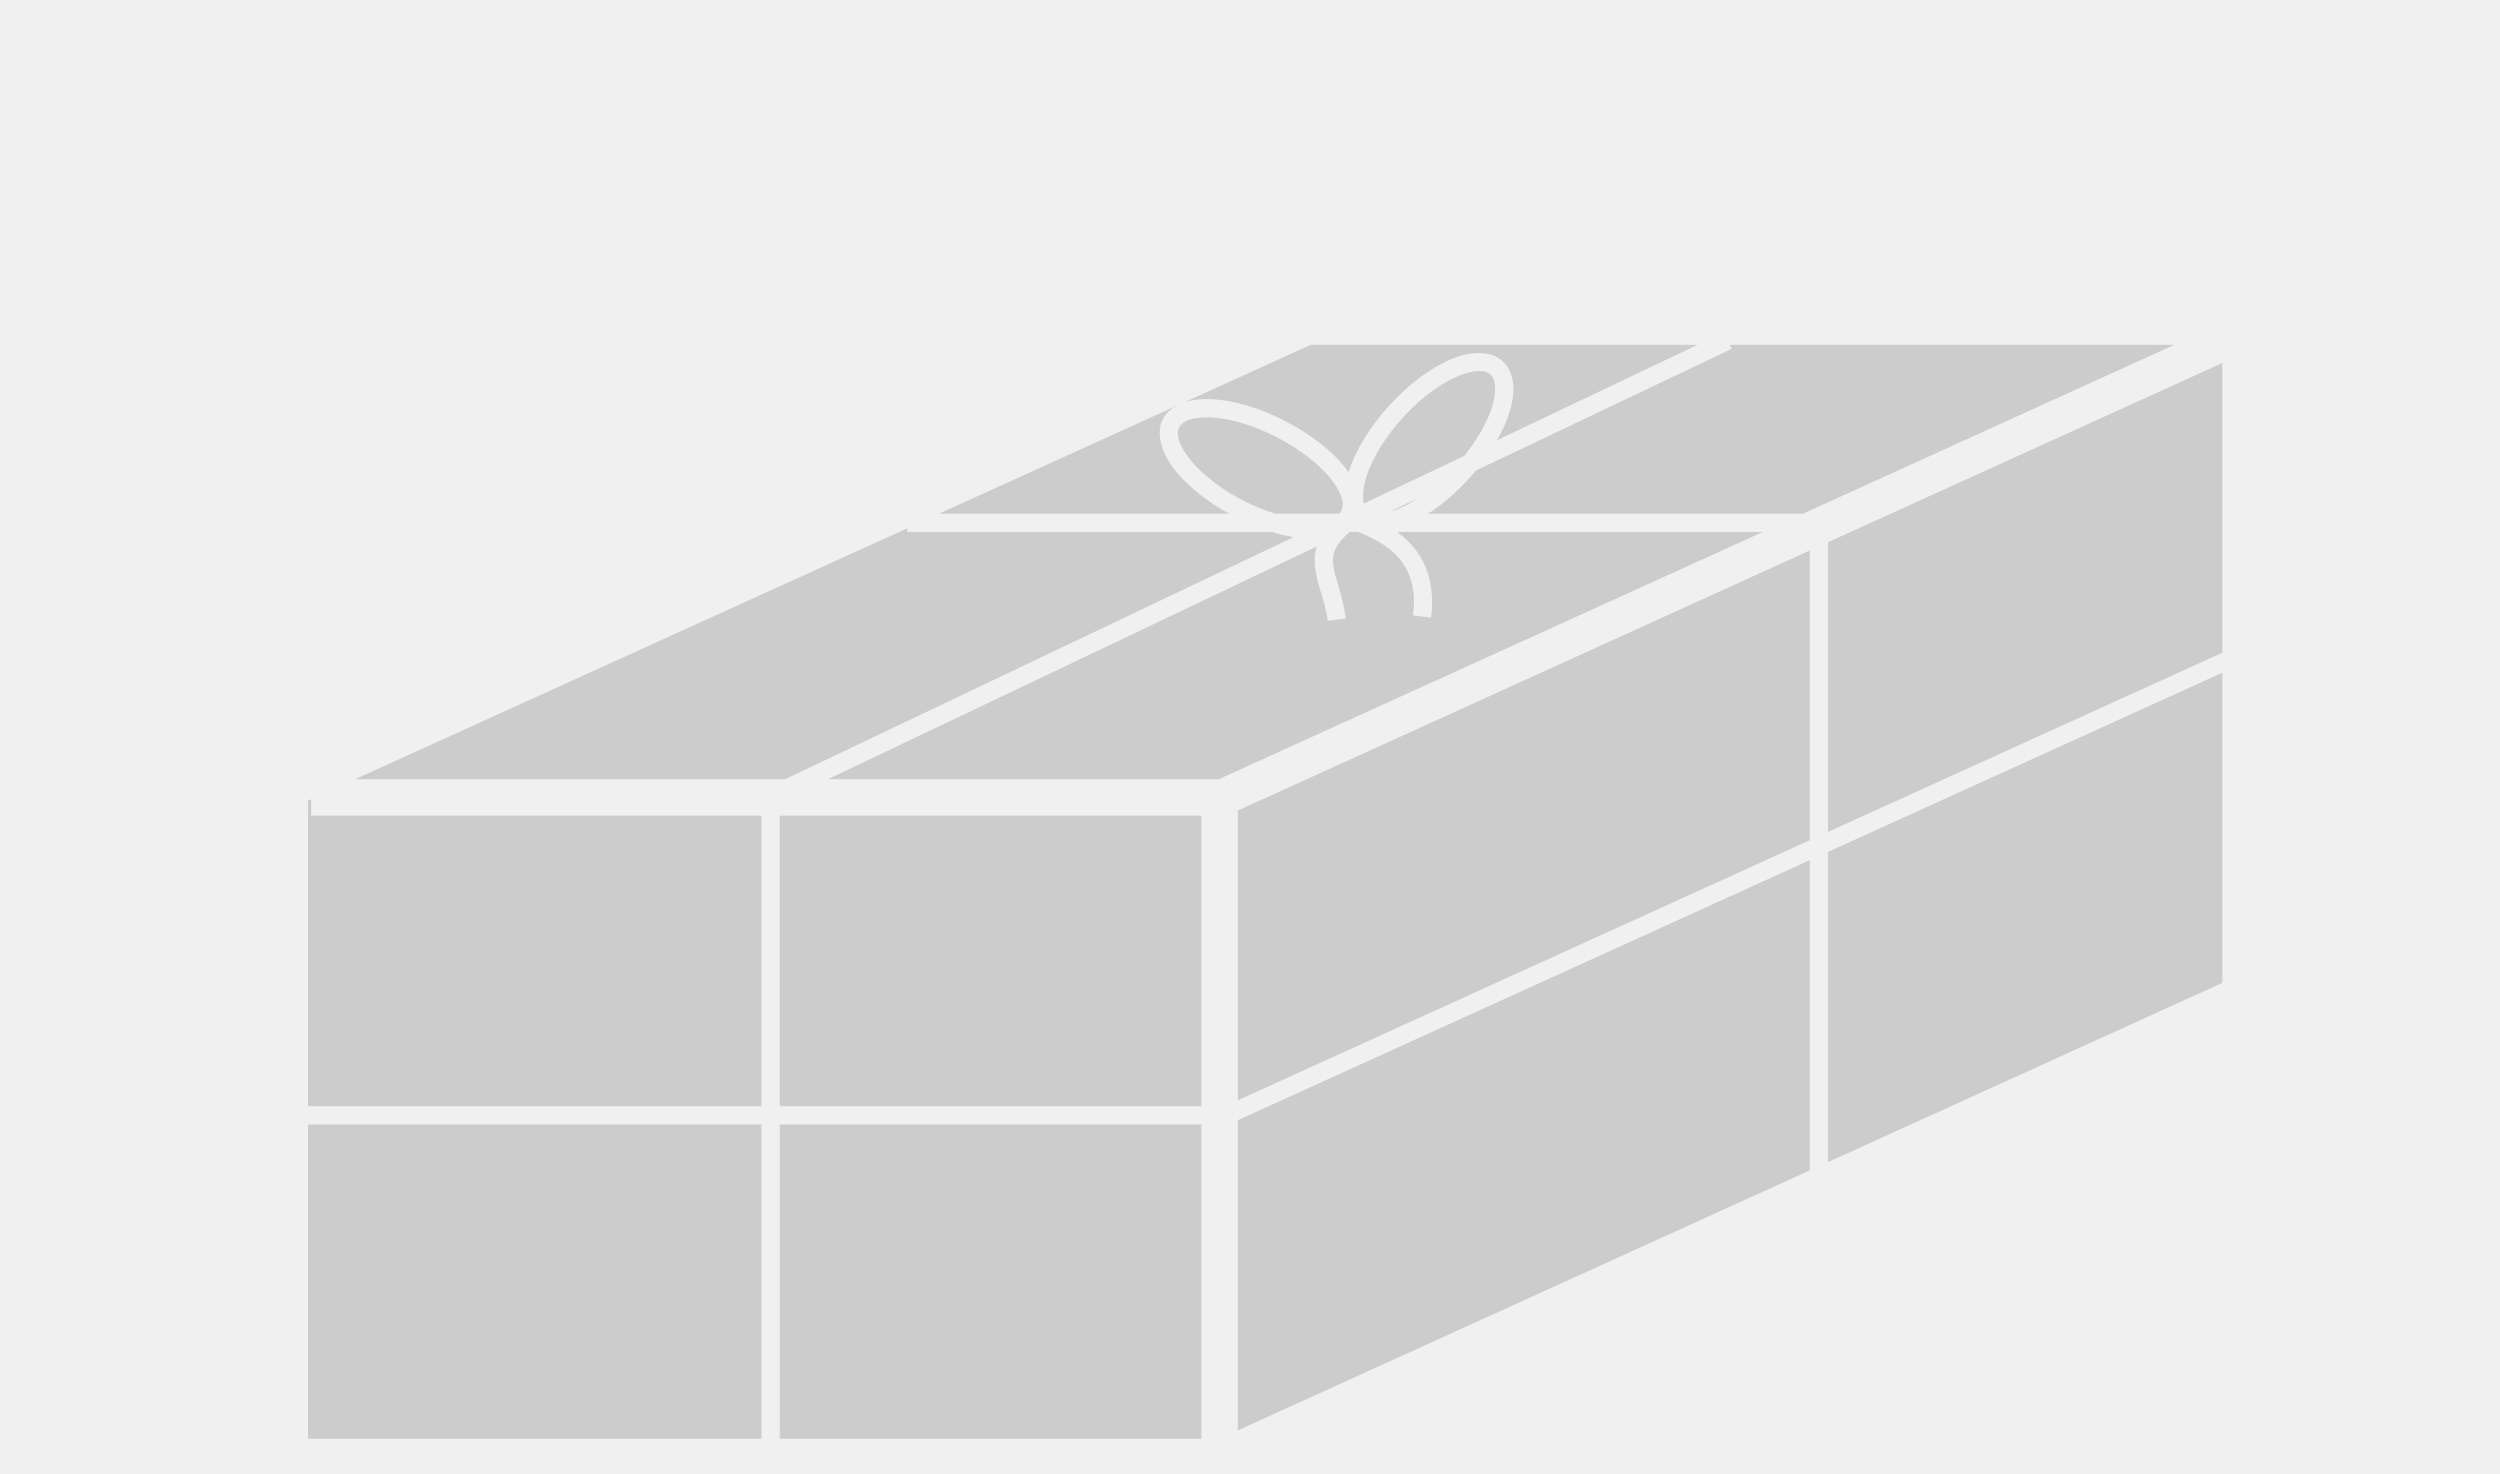
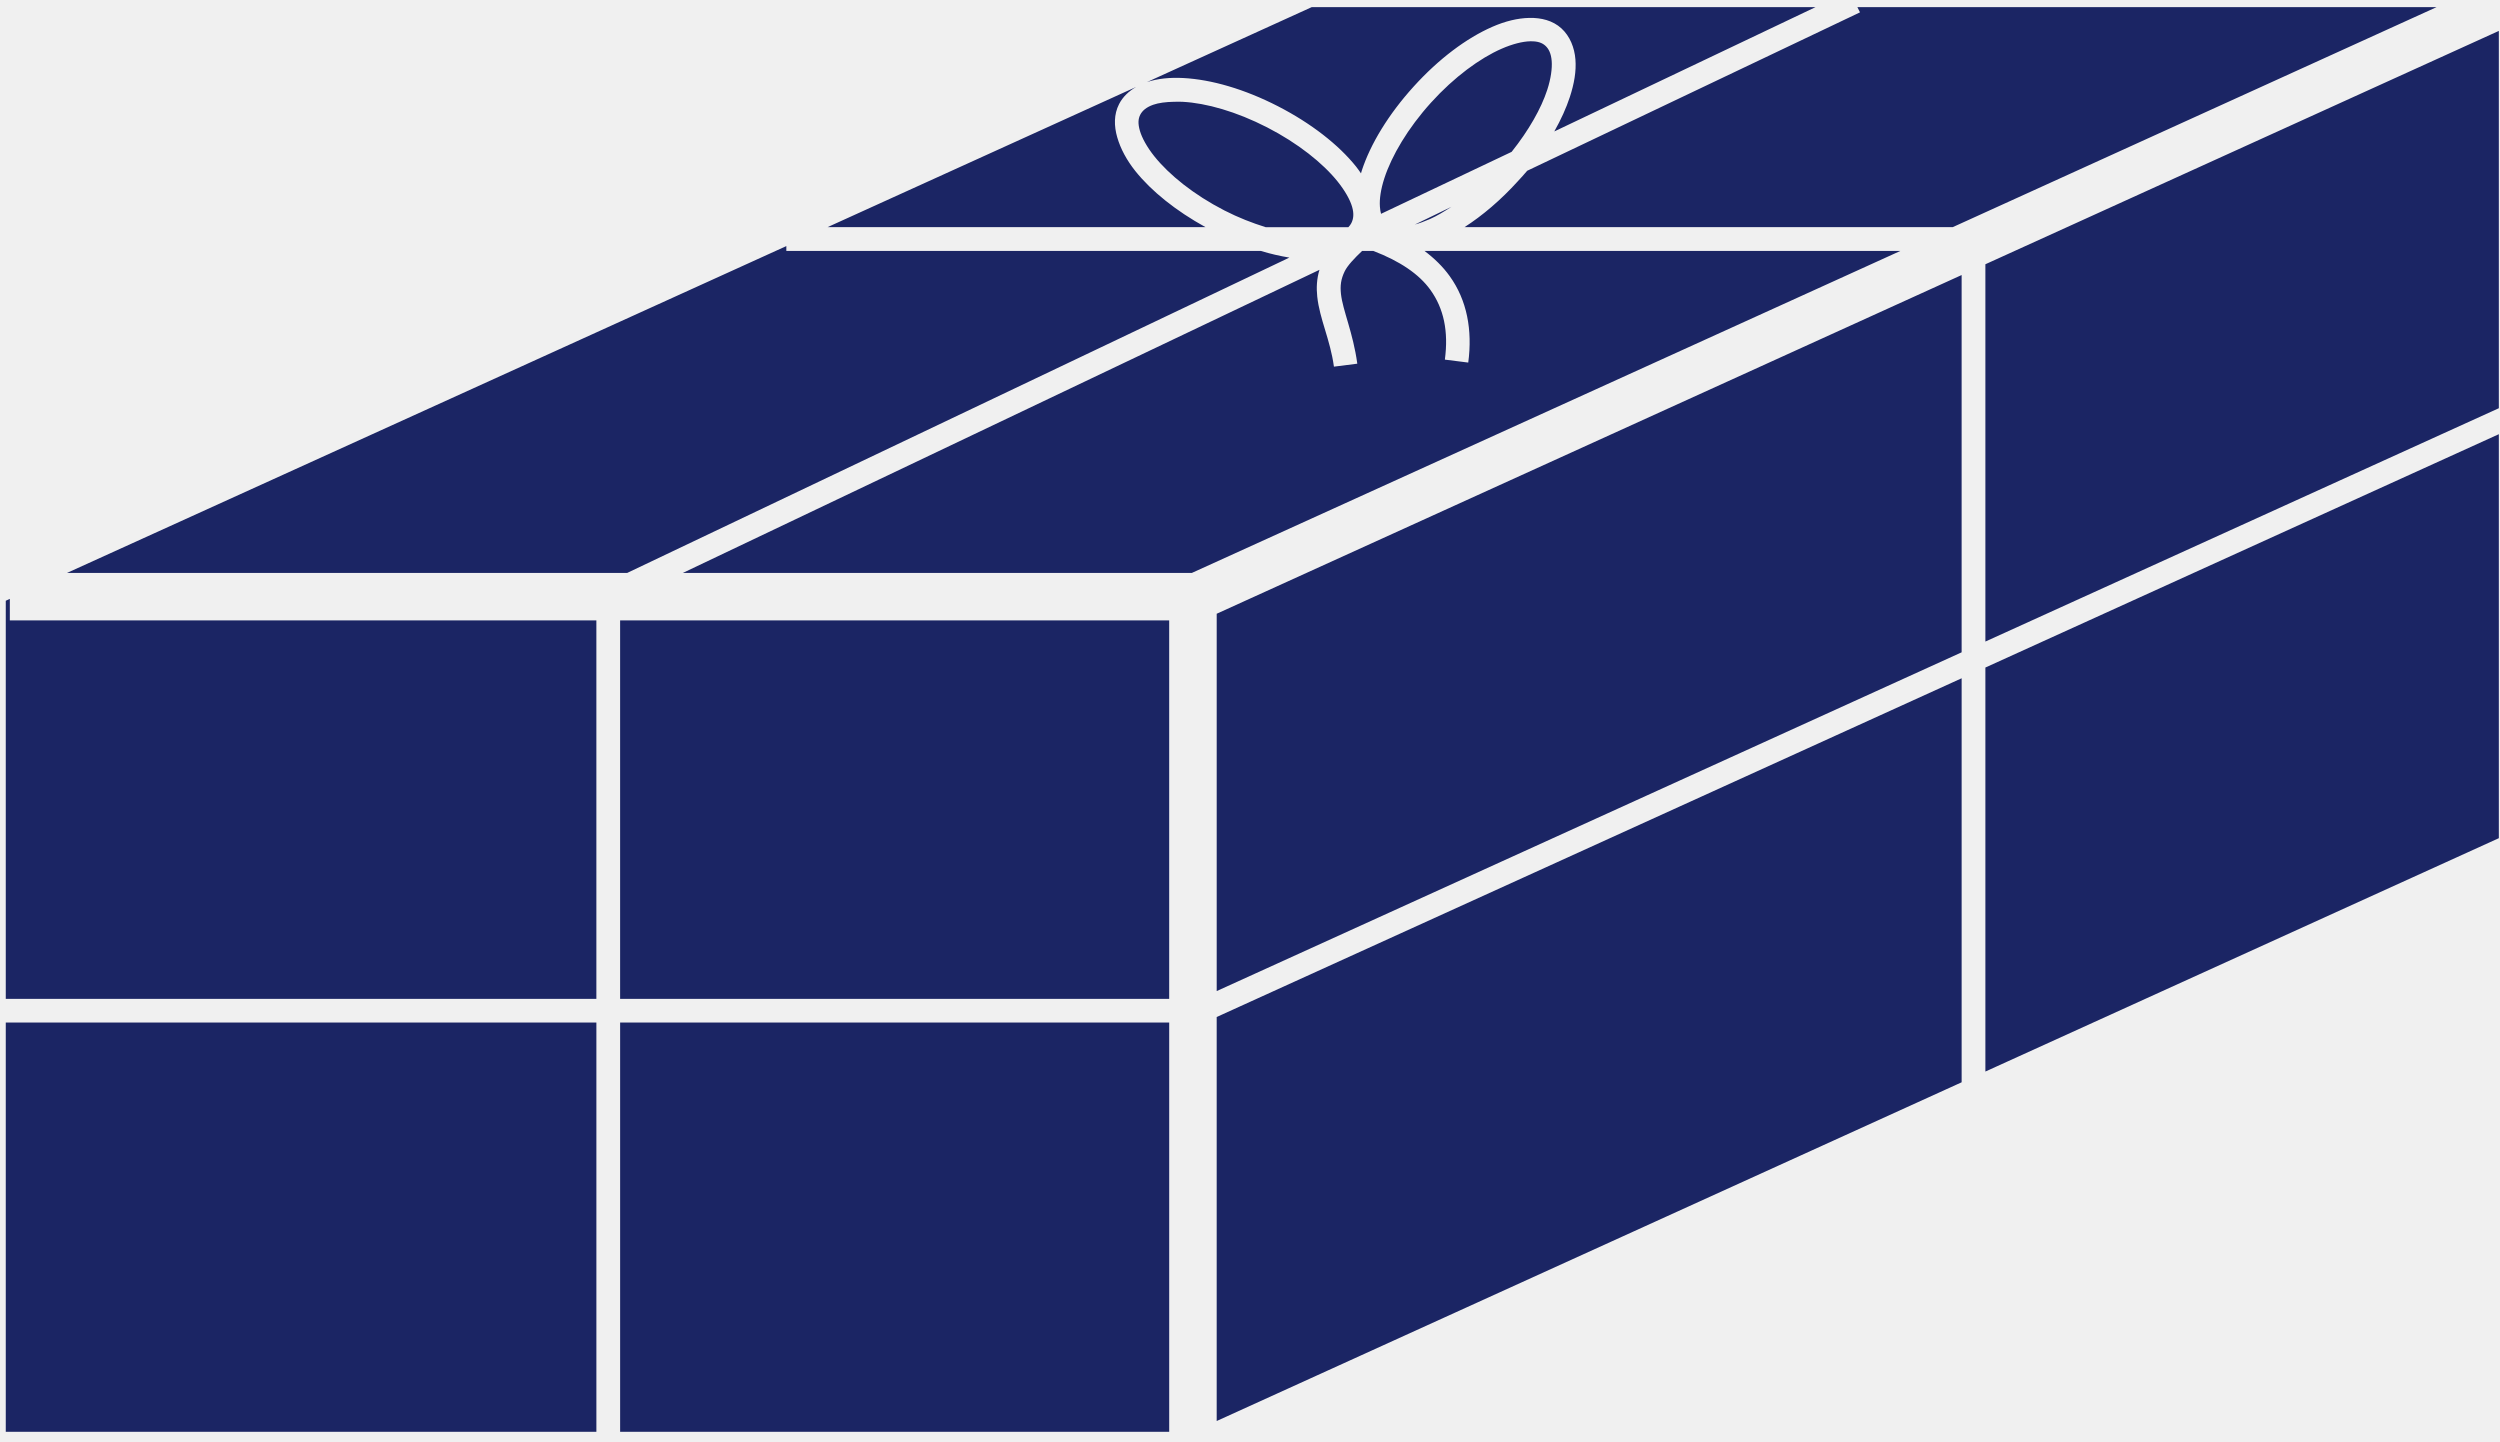
- <svg xmlns="http://www.w3.org/2000/svg" width="280" height="165">
-   <path d="M172.473-190.14c-3.88.17-6.976 2.057-7.422 4.817-.547 3.397 3.136 6.838 8.23 7.66 5.096.824 9.658-1.27 10.206-4.668.537-3.394-3.142-6.81-8.23-7.632-.955-.154-1.887-.22-2.783-.18zm-7.6 6.193c-18.384.286-35.21 10.518-44.742 26.396-21.21 2.06-35.88 8.608-37.467 18.433-2.623 16.253 31.5 35.28 76.193 42.496 44.695 7.214 83.056-.118 85.68-16.37v-.06c1.476-9.475-9.51-19.883-27.772-28.34-3.853-18.09-16.37-33.197-33.547-39.474-.008.14-.008.277-.03.42-.55 3.396-5.14 5.52-10.235 4.697-5.096-.822-8.748-4.264-8.2-7.66.03-.183.068-.365.12-.54zm-3.054 5.267l.568.78c-12.804 9.18-19.82 18.556-23.642 25.616-3.822 7.06-4.46 11.76-4.46 11.76l-.927-.12s.66-4.94 4.548-12.12c3.887-7.18 10.99-16.65 23.91-25.916zm18.434 5.118c5.252 6.843 7.207 17.61 7.9 26.664.694 9.055.09 16.43.09 16.43l-.957-.09s.597-7.307-.09-16.28c-.688-8.973-2.696-19.58-7.72-26.126l.777-.598zm-62.966 30.226c13.342 6.612 29.377 11.79 46.985 14.634 17.57 2.836 34.388 2.96 49.11.898-.265.873-.505 1.72-.808 2.573-14.547 2.14-31.288 2.07-48.75-.75-17.497-2.823-33.387-8.036-46.537-14.663-.02-.903-.026-1.783 0-2.693zm-2.095 5.357c13.672 6.776 30.11 12.08 48.152 14.994 18.004 2.906 35.252 3.042 50.337.927-.27.896-.527 1.792-.838 2.665-14.906 2.192-32.053 2.08-49.948-.808-17.928-2.894-34.228-8.203-47.703-14.993-.02-.925-.027-1.85 0-2.783zm-2.064 5.357c14 6.94 30.81 12.37 49.288 15.353 18.438 2.976 36.114 3.123 51.563.957-.276.917-.548 1.83-.867 2.724-15.266 2.246-32.848 2.15-51.174-.807-18.362-2.964-35.042-8.428-48.84-15.383-.022-.947 0-1.887.03-2.843z" fill="#ccc" fill-rule="evenodd" />
-   <path d="M50.963-237.706l-8.055 64.44 8.055 64.44 8.055-64.44z" fill="#ccc" />
-   <path d="M115.403-173.266l-64.44-8.055-64.44 8.054 64.44 8.055z" fill="#ccc" />
-   <path d="M79.947-202.25L47.34-176.89 21.978-144.28l32.608-25.36z" fill="#ccc" />
-   <path d="M79.947-144.282l-25.36-32.607-32.61-25.36 25.363 32.607z" fill="#ccc" />
-   <path d="M54.74-173.54a4.196 4.196 0 1 1 0-.007" fill="#fff" fill-rule="evenodd" />
-   <path d="M74.602-173.588a23.86 23.185 0 1 1 0-.047" fill="none" stroke="#ccc" stroke-width="2.131" stroke-linecap="round" stroke-linejoin="round" />
-   <path d="M146.802 38.616l-14.166 6.445c.926-.305 1.97-.41 3.127-.35 2.416.127 5.27.953 8.136 2.424 2.86 1.47 5.22 3.314 6.73 5.2.148.184.286.392.416.575.022-.075.04-.15.064-.224.748-2.3 2.303-4.855 4.467-7.243 2.163-2.387 4.547-4.166 6.764-5.136 1.11-.486 2.178-.746 3.19-.766 1.014-.02 2.002.22 2.745.894.743.673 1.133 1.67 1.212 2.68.08 1.01-.104 2.072-.478 3.223-.312.954-.767 1.955-1.34 2.967l22.46-10.688h-43.327zm46.934 0l.223.446-28.62 13.624c-.25.303-.528.595-.798.893-1.47 1.622-3.04 2.957-4.594 3.956h41.987l41.605-18.92h-49.804zm55.164 2.042l-44.157 20.068v32.448L248.9 73.106V40.658zm-83.305.893c-.642.013-1.526.232-2.457.64-1.86.814-4.065 2.42-6.062 4.625-1.997 2.205-3.392 4.577-4.02 6.51-.314.965-.434 1.816-.383 2.456.018.232.046.432.096.607L164 51.06c1.473-1.848 2.543-3.733 3.062-5.33.315-.965.434-1.848.383-2.488-.05-.64-.255-1.048-.542-1.308-.288-.26-.666-.396-1.308-.383zm-33.884 3.925l-26.544 12.06h32.51c-2.546-1.403-4.643-3.085-6.03-4.817-.754-.945-1.28-1.93-1.562-2.904-.28-.973-.3-1.98.16-2.87.325-.634.85-1.113 1.467-1.47zm3.255 1.277c-.703.014-1.332.094-1.786.255-.607.214-.94.516-1.118.86-.177.346-.21.756-.032 1.373s.61 1.408 1.244 2.202c1.27 1.586 3.384 3.3 6.03 4.658 1.202.617 2.395 1.076 3.542 1.436h7.115c.104-.105.193-.228.256-.35.176-.347.244-.788.064-1.405s-.61-1.376-1.244-2.17c-1.27-1.584-3.42-3.3-6.062-4.657-2.646-1.36-5.246-2.095-7.275-2.2-.254-.015-.5-.006-.734 0zm23.866 9.03l-3.158 1.53c.41-.114.843-.274 1.308-.478.593-.26 1.206-.64 1.85-1.053zm-57.206 3.38L39.76 87.273h48.177l56.95-27.12c-.79-.13-1.612-.316-2.456-.574h-40.806v-.415zm49.518.416c-.682.645-1.26 1.263-1.5 1.754-.33.68-.395 1.238-.32 1.947.153 1.416 1.04 3.32 1.405 5.997l-2.01.255c-.32-2.337-1.224-4.064-1.436-6.03-.078-.737-.047-1.52.192-2.297l-54.75 26.067h43.775l60.94-27.694h-40.935c.856.643 1.593 1.366 2.17 2.17 1.49 2.074 1.966 4.627 1.595 7.433l-2.01-.254c.322-2.433-.09-4.39-1.245-5.998-.97-1.35-2.62-2.473-4.913-3.35h-.958zm51.56 2.073l-64.067 29.13v32.45L202.7 94.1V61.65zM248.9 75.34l-44.157 20.068v34.745l44.157-20.07V75.34zM34.846 89.504l-.35.16V123.9h50.792V91.355H34.846v-1.85zm52.484 1.85V123.9h47.22V91.355H87.33zm115.37 4.978l-64.065 29.13v34.745l64.066-29.13V96.333zM34.496 125.94v35.193h50.793V125.94H34.495zm52.835 0v35.193h47.22V125.94H87.33z" fill="#ccc" />
+ <svg xmlns="http://www.w3.org/2000/svg" width="215" height="124" viewBox="0 0 215 124">
+   <path d="M112.802.616L98.636 7.06c.926-.305 1.97-.41 3.127-.35 2.416.127 5.27.953 8.136 2.424 2.86 1.47 5.22 3.314 6.73 5.2.148.184.286.392.416.575.022-.075.04-.15.064-.224.748-2.3 2.303-4.855 4.467-7.243 2.163-2.387 4.547-4.166 6.764-5.136 1.11-.486 2.178-.746 3.19-.766 1.014-.02 2.002.22 2.745.894.743.673 1.133 1.67 1.212 2.68.08 1.01-.104 2.072-.478 3.223-.312.954-.767 1.955-1.34 2.967L156.13.616h-43.327zm46.934 0l.223.446-28.62 13.624c-.25.303-.528.595-.798.893-1.47 1.622-3.04 2.957-4.594 3.956h41.987L209.54.616h-49.804zM214.9 2.658l-44.157 20.068v32.448L214.9 35.106V2.658zm-83.305.893c-.642.013-1.526.232-2.457.64-1.86.814-4.065 2.42-6.062 4.625-1.997 2.205-3.392 4.577-4.02 6.51-.314.965-.434 1.816-.383 2.456.018.232.046.432.096.607L130 13.06c1.473-1.848 2.543-3.733 3.062-5.33.315-.965.434-1.848.383-2.488-.05-.64-.255-1.048-.542-1.308-.288-.26-.666-.396-1.308-.383zM97.71 7.476l-26.544 12.06h32.51c-2.546-1.403-4.643-3.085-6.03-4.817-.754-.945-1.28-1.93-1.562-2.904-.282-.973-.3-1.98.16-2.87.325-.634.85-1.113 1.467-1.47zm3.255 1.277c-.703.014-1.332.094-1.786.255-.607.214-.94.516-1.118.86-.177.346-.21.756-.032 1.373s.61 1.408 1.244 2.202c1.27 1.586 3.384 3.3 6.03 4.658 1.202.617 2.395 1.076 3.542 1.436h7.115c.104-.105.193-.228.256-.35.176-.347.244-.788.064-1.405s-.61-1.376-1.244-2.17c-1.27-1.584-3.42-3.3-6.062-4.657-2.646-1.36-5.246-2.095-7.275-2.2-.254-.015-.5-.006-.734 0zm23.866 9.03l-3.158 1.53c.41-.114.843-.274 1.308-.478.593-.26 1.206-.64 1.85-1.053zm-57.206 3.38L5.76 49.273h48.177l56.95-27.12c-.79-.13-1.612-.316-2.456-.574H67.625v-.415zm49.518.416c-.682.645-1.26 1.263-1.5 1.754-.33.68-.395 1.238-.32 1.947.153 1.416 1.04 3.32 1.405 5.997l-2.01.255c-.32-2.337-1.224-4.064-1.436-6.03-.078-.737-.047-1.52.192-2.297l-54.75 26.067h43.775l60.94-27.694h-40.935c.856.643 1.593 1.366 2.17 2.17 1.49 2.074 1.966 4.627 1.595 7.433l-2.01-.254c.322-2.433-.09-4.39-1.245-5.998-.97-1.35-2.62-2.473-4.913-3.35h-.958zm51.56 2.073l-64.067 29.13v32.45L168.7 56.1V23.65zM214.9 37.34l-44.157 20.068v34.745l44.157-20.07V37.34zM.846 51.504l-.35.16V85.9h50.792V53.355H.846v-1.85zm52.484 1.85V85.9h47.22V53.355H53.33zm115.37 4.978l-64.065 29.13v34.745l64.066-29.13V58.333zM.496 87.94v35.193h50.793V87.94H.495zm52.835 0v35.193h47.22V87.94H53.33z" fill="#1B2564" fill-rule="evenodd" />
</svg>
